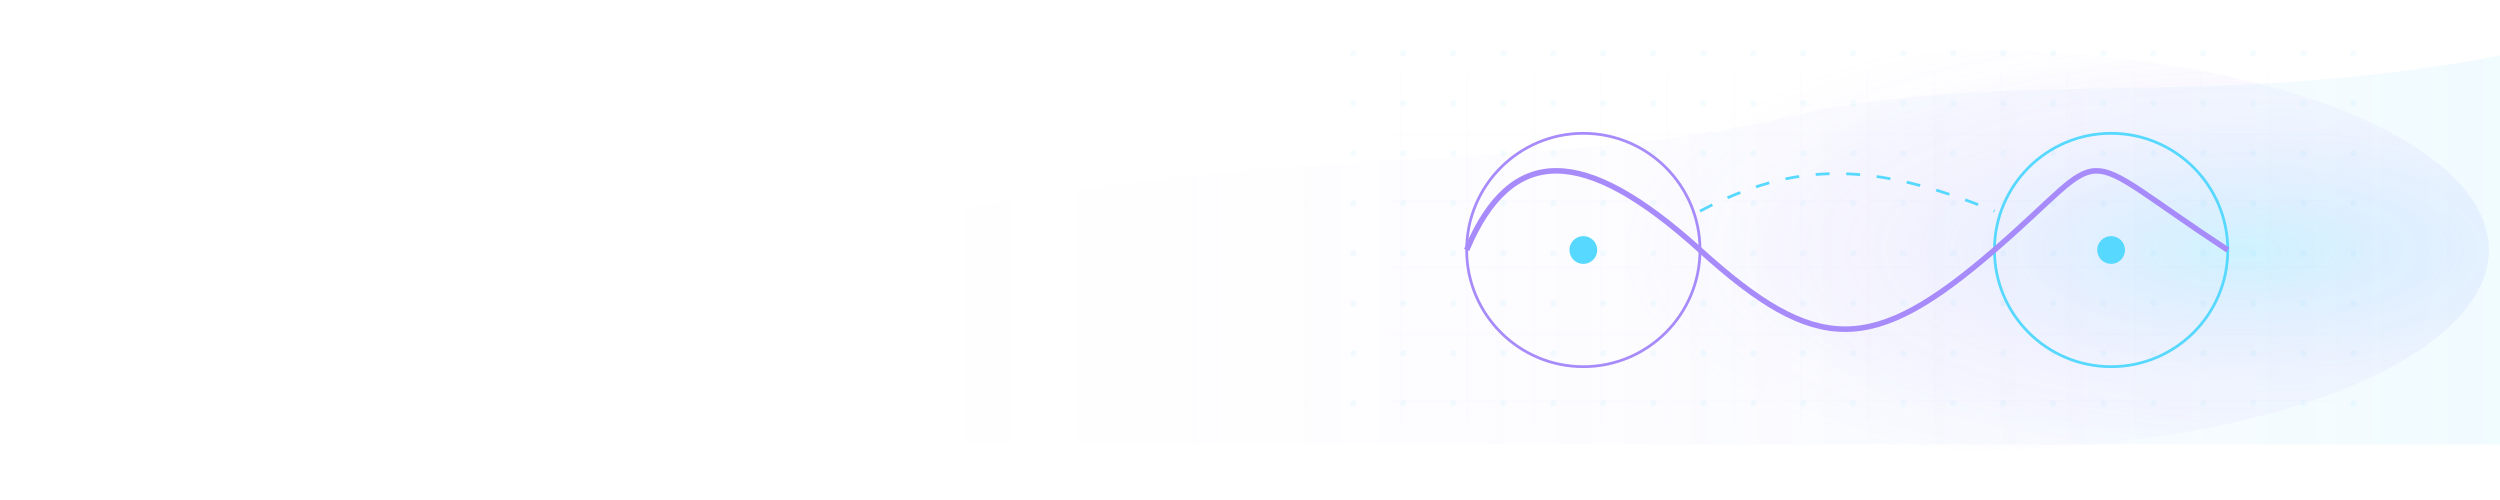
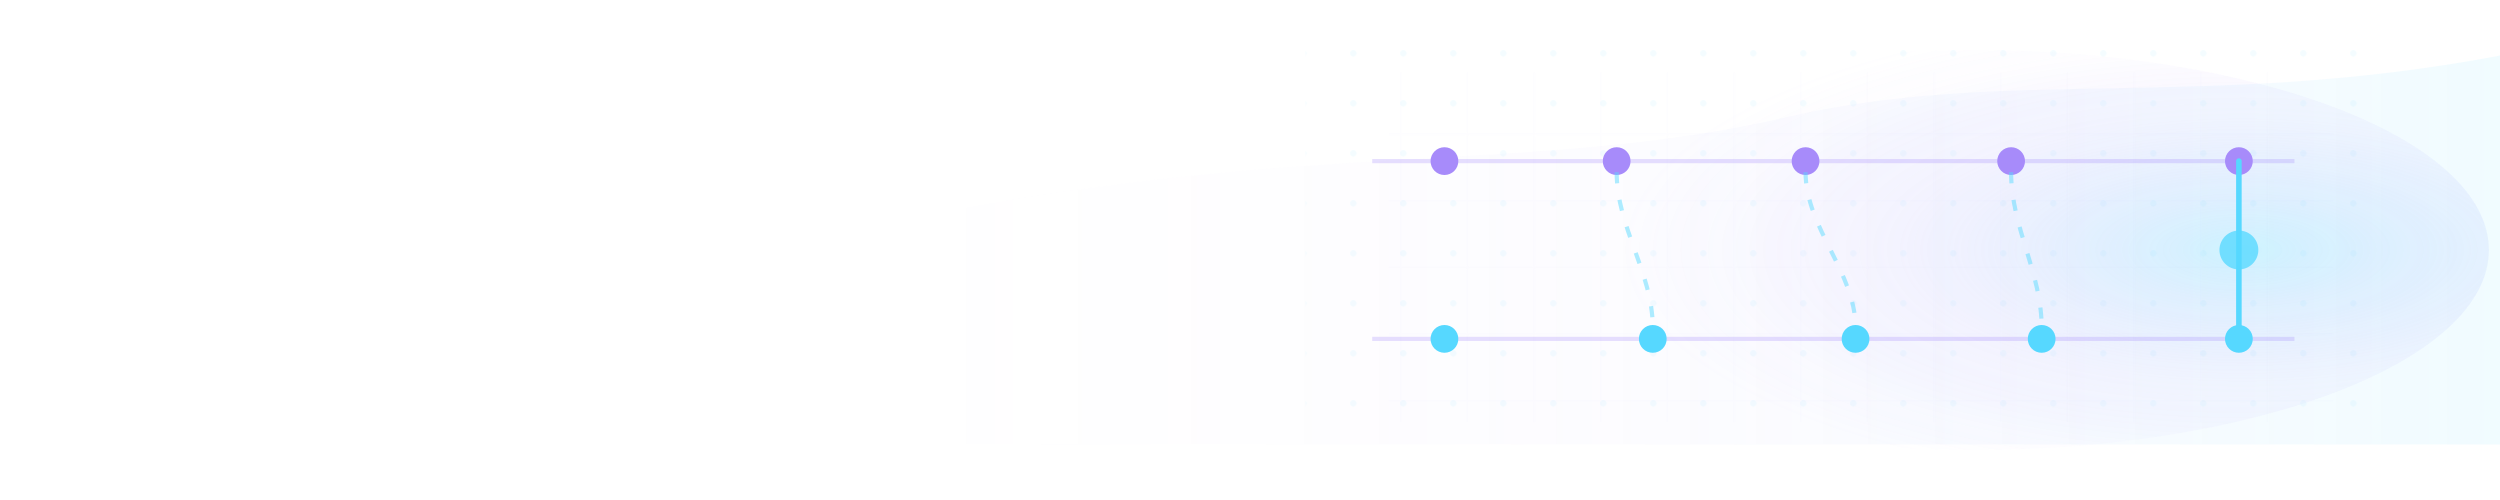
<svg xmlns="http://www.w3.org/2000/svg" viewBox="0 0 900 180" preserveAspectRatio="xMaxYMid meet" role="img" aria-labelledby="title-f55d64a5 desc-f55d64a5">
  <defs>
    <linearGradient id="fade-f55d64a5" x1="0" x2="1">
      <stop offset="0%" stop-color="#A78BFA" stop-opacity="0" />
      <stop offset="36%" stop-color="#A78BFA" stop-opacity=".06" />
      <stop offset="100%" stop-color="#56D8FF" stop-opacity=".24" />
    </linearGradient>
    <radialGradient id="glow-f55d64a5" cx="76%" cy="50%" r="60%">
      <stop offset="0%" stop-color="#56D8FF" stop-opacity=".28" />
      <stop offset="55%" stop-color="#A78BFA" stop-opacity=".08" />
      <stop offset="100%" stop-color="#A78BFA" stop-opacity="0" />
    </radialGradient>
    <filter id="soft-f55d64a5" x="-30%" y="-50%" width="160%" height="200%">
      <feGaussianBlur stdDeviation="2.1" result="blur" />
      <feMerge>
        <feMergeNode in="blur" />
        <feMergeNode in="SourceGraphic" />
      </feMerge>
    </filter>
    <pattern id="grid-f55d64a5" width="24" height="24" patternUnits="userSpaceOnUse">
      <path d="M24 0H0V24" fill="none" stroke="#A78BFA" stroke-opacity=".11" stroke-width="1" />
    </pattern>
    <pattern id="dots-f55d64a5" width="18" height="18" patternUnits="userSpaceOnUse">
      <circle cx="1.2" cy="1.2" r="1.2" fill="#56D8FF" opacity=".22" />
    </pattern>
    <marker id="arrow-f55d64a5" viewBox="0 0 8 8" refX="7" refY="4" markerWidth="6" markerHeight="6" orient="auto">
      <path d="M0 0L8 4L0 8Z" fill="#56D8FF" opacity=".75" />
    </marker>
  </defs>
  <rect x="470" y="18" width="390" height="144" fill="url(#dots-f55d64a5)" opacity=".28" />
  <rect x="500" y="26" width="340" height="126" fill="url(#grid-f55d64a5)" opacity=".18" />
  <ellipse cx="710" cy="90" rx="186" ry="72" fill="url(#glow-f55d64a5)" opacity=".9" />
  <path d="M330 160H900V20C794 40 722 24 644 42C554 63 472 50 330 78Z" fill="url(#fade-f55d64a5)" opacity=".35" />
  <g>
-     <circle cx="570" cy="90" r="42" fill="none" stroke="#A78BFA" />
-     <circle cx="760" cy="90" r="42" fill="none" stroke="#56D8FF" />
-     <path d="M528 90C544 52 570 52 612 90S674 128 718 90S744 52 802 90" fill="none" stroke="#A78BFA" stroke-width="2" />
-     <path d="M612 76C646 58 674 58 718 76" fill="none" stroke="#56D8FF" stroke-dasharray="5 6" />
+     <path d="M494 58H826M494 122H826" fill="none" stroke="#A78BFA" stroke-opacity=".28" stroke-width="1.5" />
+     <g fill="#A78BFA">
+       <circle cx="520" cy="58" r="5" />
+       <circle cx="582" cy="58" r="5" />
+       <circle cx="650" cy="58" r="5" />
+       <circle cx="724" cy="58" r="5" />
+       <circle cx="806" cy="58" r="5" />
+     </g>
    <g fill="#56D8FF">
-       <circle cx="570" cy="90" r="5" />
-       <circle cx="760" cy="90" r="5" />
+       <circle cx="520" cy="122" r="5" />
+       <circle cx="595" cy="122" r="5" />
+       <circle cx="668" cy="122" r="5" />
+       <circle cx="735" cy="122" r="5" />
+       <circle cx="806" cy="122" r="5" />
    </g>
+     <g fill="none" stroke="#56D8FF" stroke-opacity=".48" stroke-width="1.5" stroke-dasharray="4 6">
+       <path d="M582 62C582 82 595 98 595 118" />
+       <path d="M650 62C650 82 668 98 668 118" />
+       <path d="M724 62C724 82 735 98 735 118" />
+     </g>
+     <path d="M806 58V122" fill="none" stroke="#56D8FF" stroke-width="2" stroke-linecap="round" />
+     <circle cx="806" cy="90" r="7" fill="#56D8FF" opacity=".78" />
  </g>
</svg>
